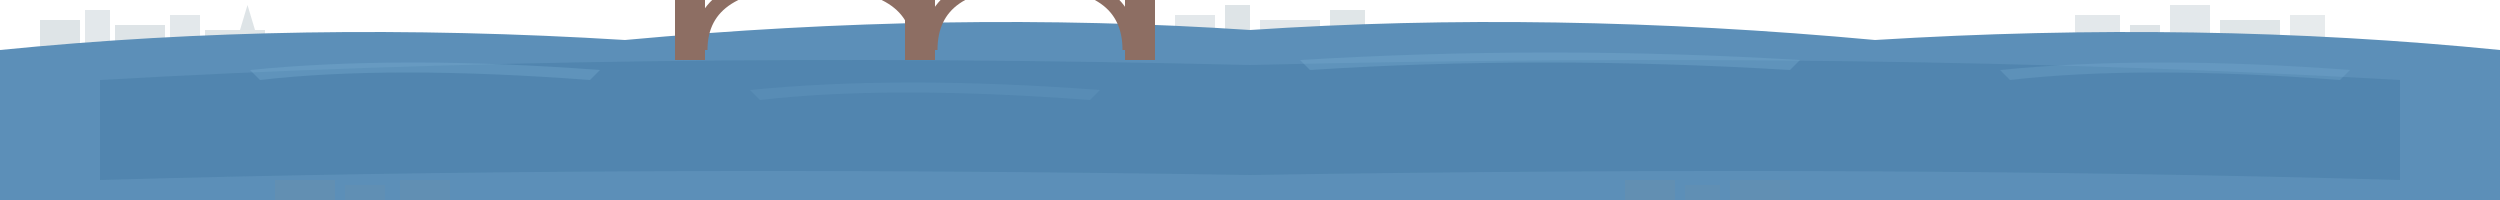
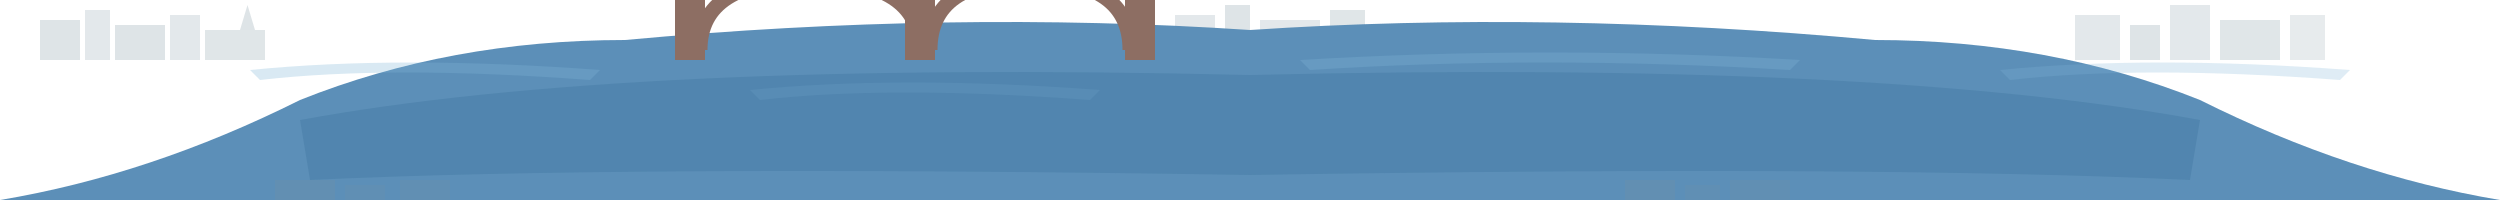
<svg xmlns="http://www.w3.org/2000/svg" viewBox="0 0 500 40">
  <rect x="8" y="4" width="8" height="8" fill="#90A4AE" opacity="0.3" />
  <rect x="17" y="2" width="5" height="10" fill="#90A4AE" opacity="0.25" />
  <rect x="23" y="5" width="10" height="7" fill="#90A4AE" opacity="0.3" />
  <rect x="34" y="3" width="6" height="9" fill="#90A4AE" opacity="0.25" />
  <rect x="41" y="6" width="12" height="6" fill="#90A4AE" opacity="0.28" />
  <path d="M48 6 L49.5 1 L51 6" fill="#90A4AE" opacity="0.3" />
  <rect x="235" y="3" width="8" height="9" fill="#90A4AE" opacity="0.25" />
  <rect x="245" y="1" width="5" height="11" fill="#90A4AE" opacity="0.3" />
  <rect x="252" y="4" width="12" height="8" fill="#90A4AE" opacity="0.25" />
  <rect x="266" y="2" width="7" height="10" fill="#90A4AE" opacity="0.28" />
  <rect x="275" y="5" width="9" height="7" fill="#90A4AE" opacity="0.22" />
  <rect x="415" y="3" width="9" height="9" fill="#90A4AE" opacity="0.25" />
  <rect x="426" y="5" width="6" height="7" fill="#90A4AE" opacity="0.3" />
  <rect x="434" y="1" width="8" height="11" fill="#90A4AE" opacity="0.25" />
  <rect x="444" y="4" width="12" height="8" fill="#90A4AE" opacity="0.28" />
  <rect x="458" y="3" width="7" height="9" fill="#90A4AE" opacity="0.22" />
-   <path d="M 0 10 Q 60 4 125 8 Q 190 2 250 6 Q 310 2 375 8 Q 440 4 500 10 L 500 40 L 0 40 Z" fill="#5C8FB8" />
-   <path d="M 20 16 Q 125 10 250 13 Q 375 10 480 16 L 480 36 Q 375 33 250 35 Q 125 33 20 36 Z" fill="#4A7FA8" opacity="0.6" />
+   <path d="M 0 40 Q 30 35 60 20 Q 90 8 125 8 Q 190 2 250 6 Q 310 2 375 8 Q 410 8 440 20 Q 470 35 500 40 Z" fill="#5C8FB8" />
+   <path d="M 60 24 Q 125 12 250 15 Q 375 12 440 24 L 438 36 Q 375 33 250 35 Q 125 33 62 36 Z" fill="#4A7FA8" opacity="0.6" />
  <path d="M 140 10 Q 140 -4 162 -4 Q 184 -4 184 10" fill="none" stroke="#8D6E63" stroke-width="3" />
  <path d="M 138 10 L 138 5 Q 138 -6 162 -6 Q 186 -6 186 5 L 186 10" fill="none" stroke="#795548" stroke-width="1.5" />
  <path d="M 186 10 Q 186 -4 206 -4 Q 226 -4 226 10" fill="none" stroke="#8D6E63" stroke-width="3" />
  <path d="M 184 10 L 184 5 Q 184 -6 206 -6 Q 228 -6 228 5 L 228 10" fill="none" stroke="#795548" stroke-width="1.5" />
  <rect x="130" y="-8" width="106" height="4" rx="1" fill="#A1887F" />
  <rect x="135" y="-4" width="6" height="16" fill="#8D6E63" />
  <rect x="181" y="-4" width="6" height="16" fill="#8D6E63" />
  <rect x="225" y="-4" width="6" height="16" fill="#8D6E63" />
  <line x1="150" y1="-8" x2="150" y2="-12" stroke="#6D4C41" stroke-width="0.6" />
  <circle cx="150" cy="-12.5" r="0.8" fill="#FFD54F" opacity="0.5" />
  <line x1="210" y1="-8" x2="210" y2="-12" stroke="#6D4C41" stroke-width="0.6" />
  <circle cx="210" cy="-12.5" r="0.8" fill="#FFD54F" opacity="0.5" />
  <rect x="55" y="36" width="12" height="6" fill="#78909C" opacity="0.2" />
  <rect x="69" y="37" width="8" height="5" fill="#78909C" opacity="0.15" />
  <rect x="80" y="36" width="10" height="6" fill="#78909C" opacity="0.18" />
  <rect x="325" y="36" width="10" height="6" fill="#78909C" opacity="0.2" />
  <rect x="337" y="37" width="7" height="5" fill="#78909C" opacity="0.15" />
  <rect x="346" y="36" width="12" height="6" fill="#78909C" opacity="0.18" />
  <path d="M 50 14 Q 80 11 120 14 L 118 16 Q 78 13 52 16 Z" fill="#7EB5D6" opacity="0.3" />
  <path d="M 260 12 Q 310 9 360 12 L 358 14 Q 308 11 262 14 Z" fill="#7EB5D6" opacity="0.3" />
  <path d="M 400 14 Q 430 11 470 14 L 468 16 Q 428 13 402 16 Z" fill="#7EB5D6" opacity="0.25" />
  <path d="M 150 18 Q 180 15 220 18 L 218 20 Q 178 17 152 20 Z" fill="#7EB5D6" opacity="0.15" />
</svg>
